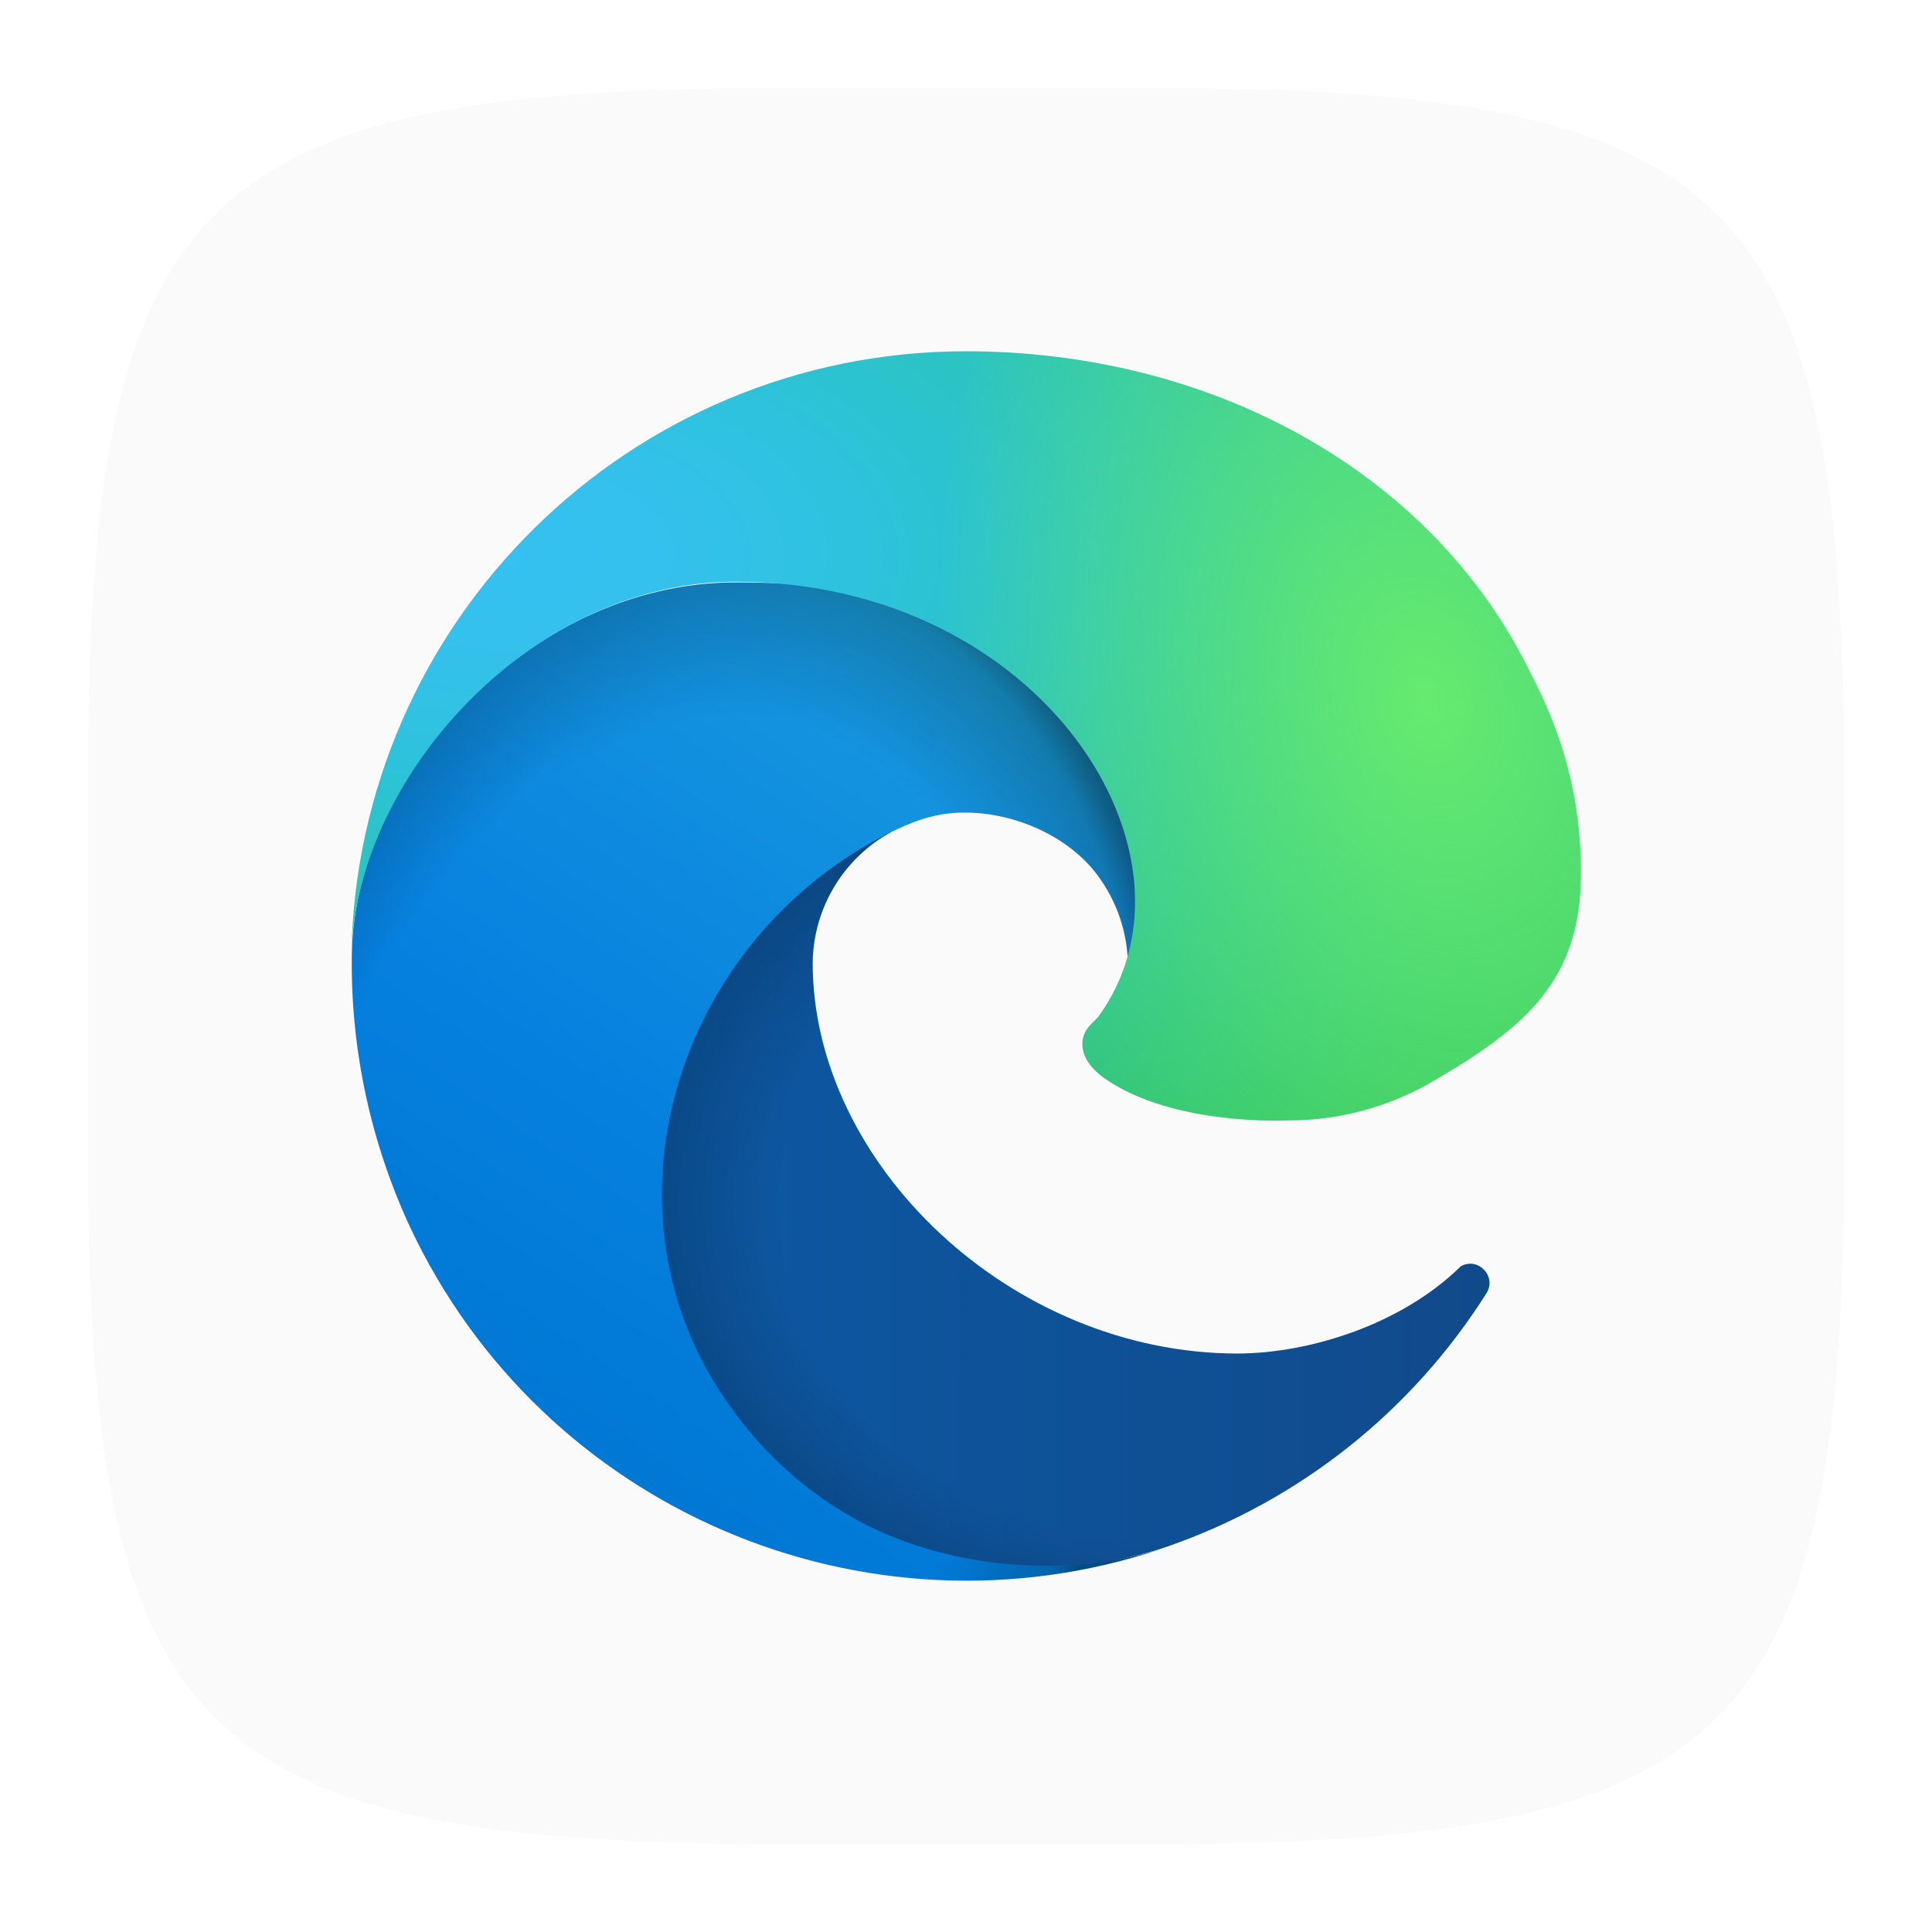
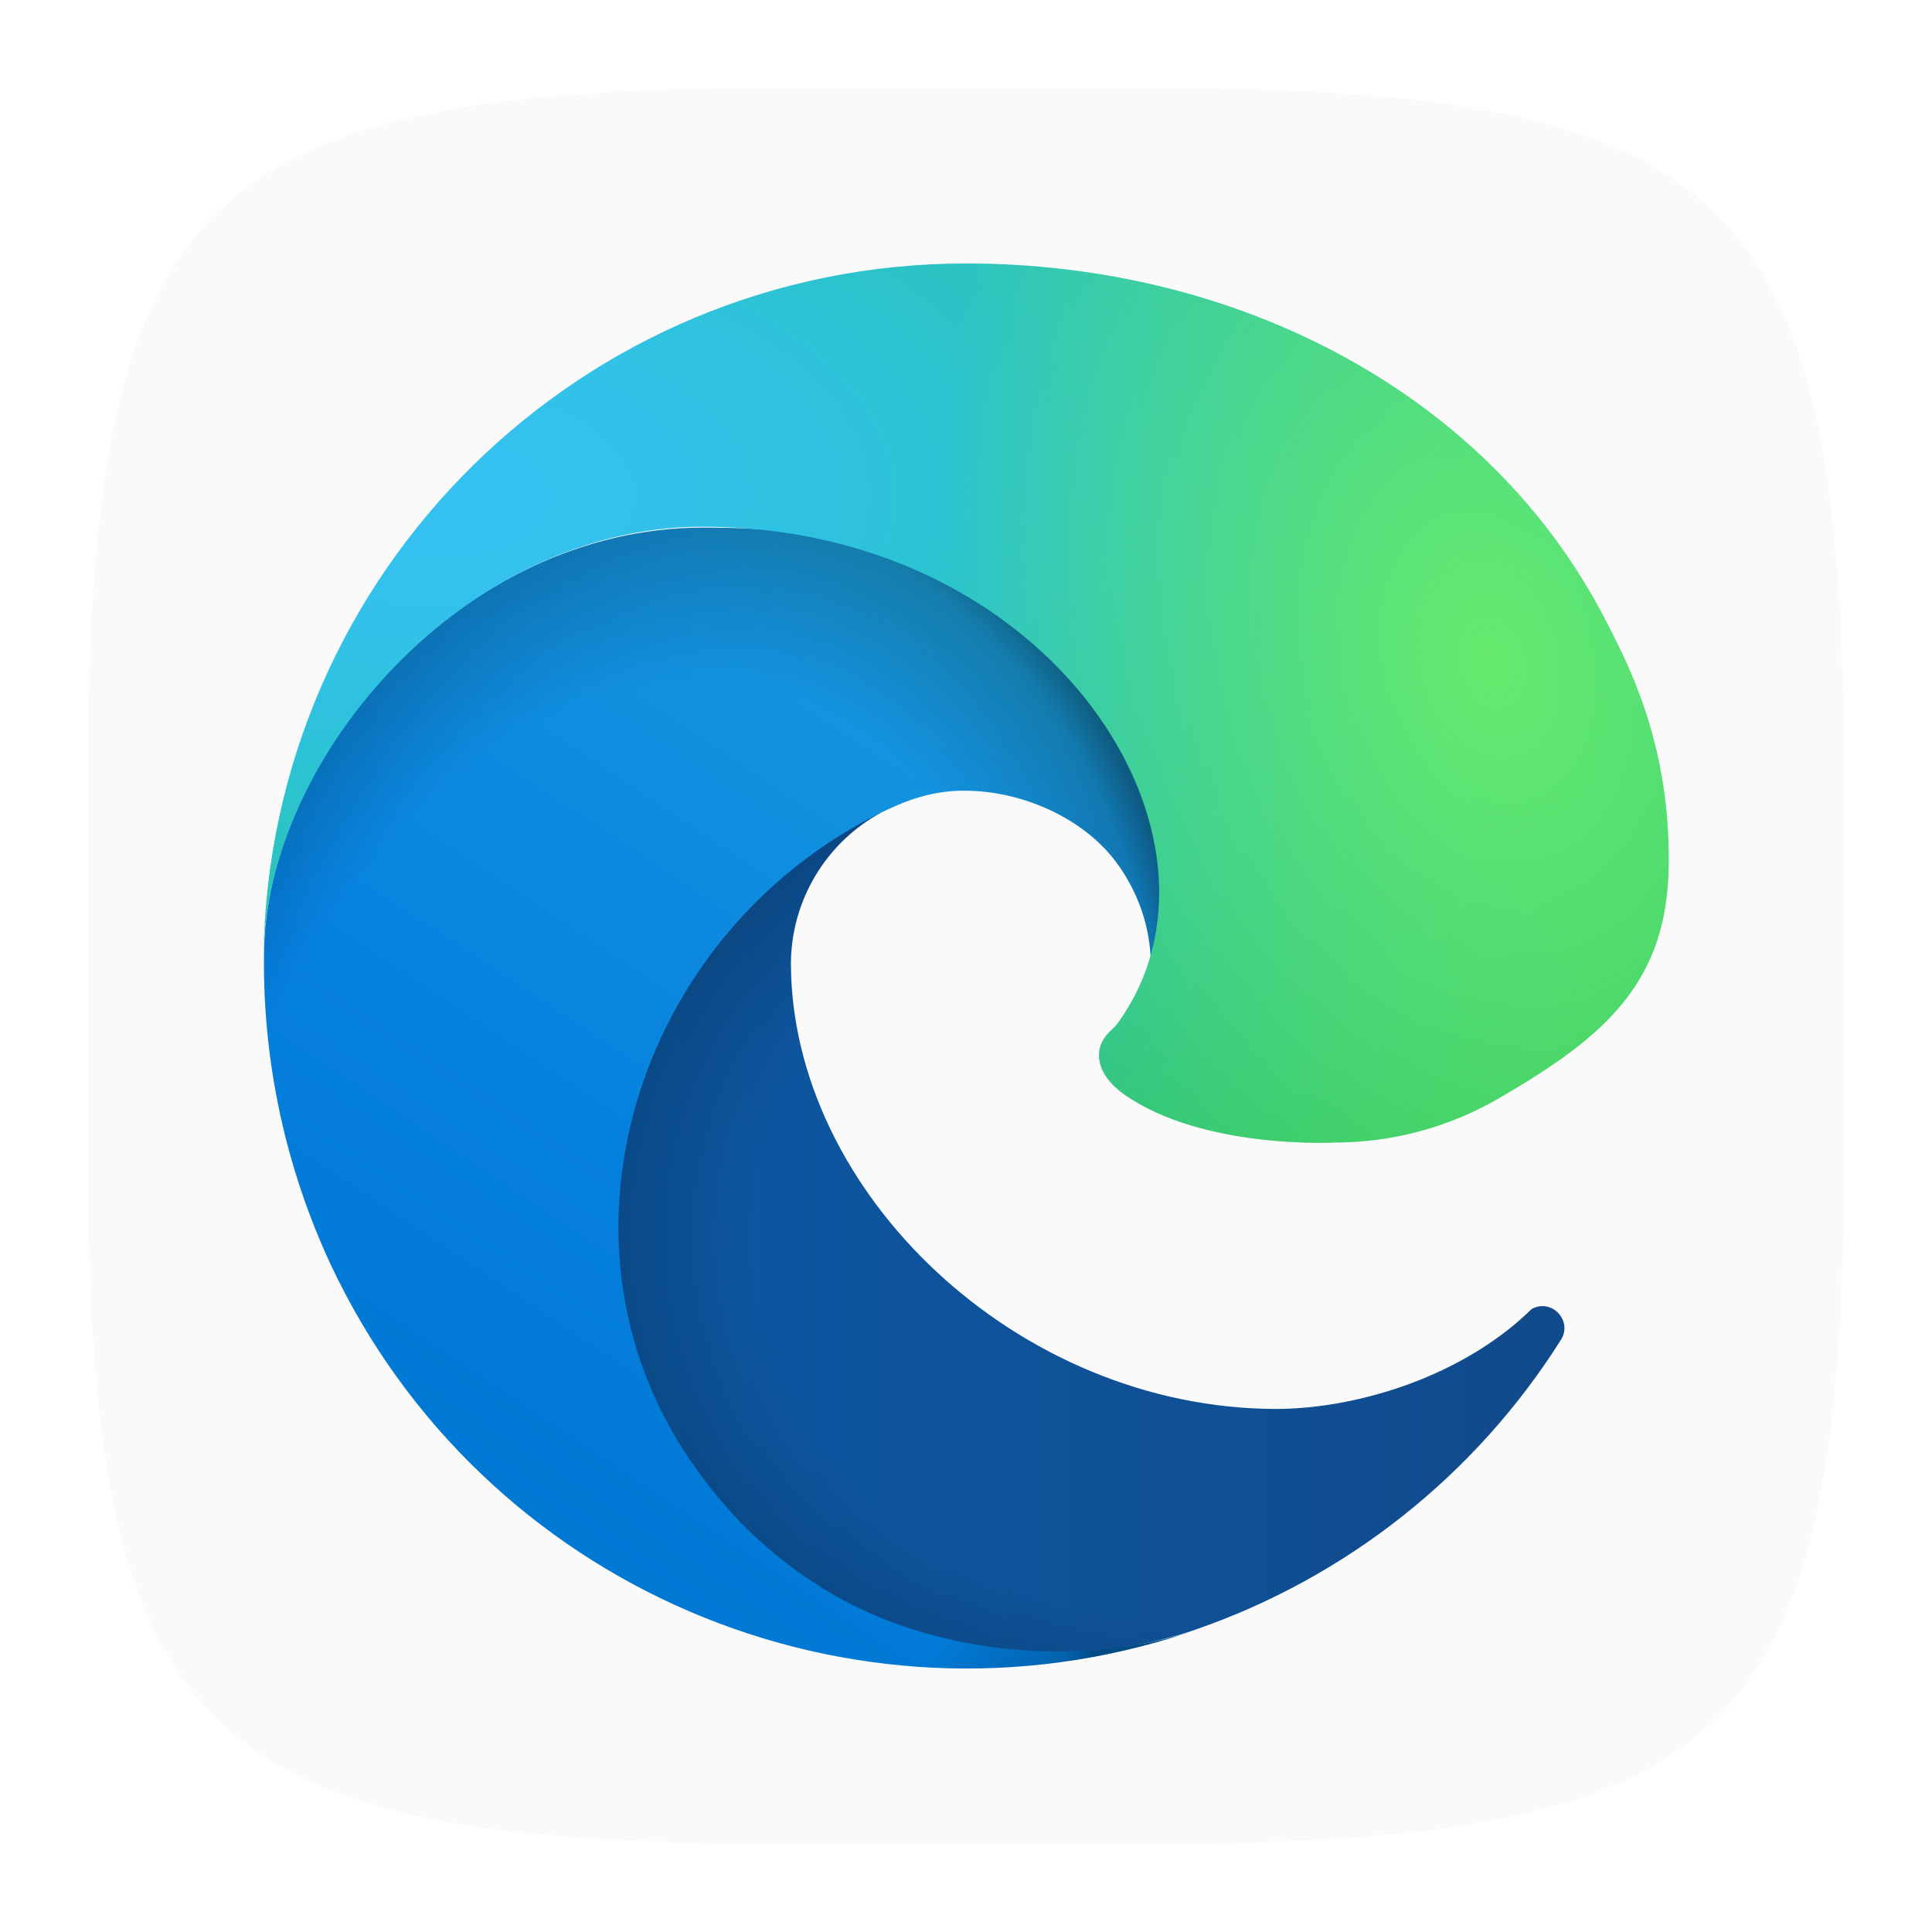
<svg xmlns="http://www.w3.org/2000/svg" xmlns:xlink="http://www.w3.org/1999/xlink" width="22" height="22" viewBox="0 0 22 22" version="1.1" id="svg5">
  <defs id="defs2">
-     <linearGradient xlink:href="#linearGradient2180" id="linearGradient6538" x1="52.98" y1="11.062" x2="64.124" y2="11.062" gradientUnits="userSpaceOnUse" gradientTransform="matrix(0.875,0,0,0.875,-39.14644,4)" />
+     <linearGradient xlink:href="#linearGradient2180" id="linearGradient6538" x1="52.98" y1="11.062" x2="64.124" y2="11.062" gradientUnits="userSpaceOnUse" gradientTransform="translate(-46.31022,3)" />
    <linearGradient id="linearGradient2180">
      <stop style="stop-color:#0c59a4;stop-opacity:1;" offset="0" id="stop2176" />
      <stop style="stop-color:#114a8b;stop-opacity:1;" offset="1" id="stop2178" />
    </linearGradient>
-     <radialGradient xlink:href="#linearGradient27818" id="radialGradient22002" cx="58.907" cy="10.507" fx="58.907" fy="10.507" r="5.572" gradientTransform="matrix(-0.01617895,0.9524318,-1.082858,-0.01839451,25.5508,-42.19595)" gradientUnits="userSpaceOnUse" />
+     <radialGradient xlink:href="#linearGradient27818" id="radialGradient22002" cx="58.907" cy="10.507" fx="58.907" fy="10.507" r="5.572" gradientTransform="matrix(-0.01849023,1.088494,-1.237551,-0.0210223,27.62948,-49.79537)" gradientUnits="userSpaceOnUse" />
    <linearGradient id="linearGradient27818">
      <stop style="stop-color:#000000;stop-opacity:0;" offset="0.72" id="stop27812" />
      <stop style="stop-color:#000000;stop-opacity:0.5;" offset="0.95" id="stop27814" />
      <stop style="stop-color:#000000;stop-opacity:1" offset="1" id="stop27816" />
    </linearGradient>
-     <linearGradient xlink:href="#linearGradient1748" id="linearGradient5078" x1="58.267" y1="4.056" x2="51.795" y2="13.789" gradientUnits="userSpaceOnUse" gradientTransform="matrix(0.875,0,0,0.875,-39.14644,4)" />
+     <linearGradient xlink:href="#linearGradient1748" id="linearGradient5078" x1="58.267" y1="4.056" x2="51.795" y2="13.789" gradientUnits="userSpaceOnUse" gradientTransform="translate(-46.31022,3)" />
    <linearGradient id="linearGradient1748">
      <stop style="stop-color:#1b9ed2;stop-opacity:1;" offset="0" id="stop1744" />
      <stop style="stop-color:#1595df;stop-opacity:1;" offset="0.15" id="stop1752" />
      <stop style="stop-color:#0680df;stop-opacity:1;" offset="0.67" id="stop1754" />
      <stop style="stop-color:#0078d4;stop-opacity:1;" offset="1" id="stop1746" />
    </linearGradient>
-     <radialGradient xlink:href="#linearGradient1360" id="radialGradient16878" cx="53.33" cy="11.518" fx="53.33" fy="11.518" r="5.265" gradientTransform="matrix(1.043092,0.2359252,-0.3454358,1.52727,-44.05715,-15.88904)" gradientUnits="userSpaceOnUse" />
+     <radialGradient xlink:href="#linearGradient1360" id="radialGradient16878" cx="53.33" cy="11.518" fx="53.33" fy="11.518" r="5.265" gradientTransform="matrix(1.192105,0.2696288,-0.3947838,1.745451,-51.92245,-19.73033)" gradientUnits="userSpaceOnUse" />
    <linearGradient id="linearGradient1360">
      <stop style="stop-color:#000000;stop-opacity:0;" offset="0.75" id="stop1356" />
      <stop style="stop-color:#000000;stop-opacity:0.498;" offset="0.95" id="stop1364" />
      <stop style="stop-color:#000000;stop-opacity:1;" offset="1" id="stop1358" />
    </linearGradient>
-     <radialGradient xlink:href="#linearGradient1290" id="radialGradient6548" cx="60.962" cy="7.331" fx="60.962" fy="7.331" r="8" gradientTransform="matrix(-2.104283,0.02154672,-0.01211994,-1.183652,134.1459,13.70435)" gradientUnits="userSpaceOnUse" />
+     <radialGradient xlink:href="#linearGradient1290" id="radialGradient6548" cx="60.962" cy="7.331" fx="60.962" fy="7.331" r="8" gradientTransform="matrix(-2.404894,0.02462482,-0.01385136,-1.352745,151.7381,14.09069)" gradientUnits="userSpaceOnUse" />
    <linearGradient id="linearGradient1290">
      <stop style="stop-color:#35c1f1;stop-opacity:1;" offset="0" id="stop1286" />
      <stop style="stop-color:#34c1ed;stop-opacity:1;" offset="0.1" id="stop1294" />
      <stop style="stop-color:#2fc2df;stop-opacity:1;" offset="0.23" id="stop1296" />
      <stop style="stop-color:#2bc3d2;stop-opacity:1;" offset="0.3" id="stop1298" />
      <stop style="stop-color:#36c752;stop-opacity:1;" offset="1" id="stop1288" />
    </linearGradient>
-     <radialGradient xlink:href="#linearGradient1280" id="radialGradient27857" gradientUnits="userSpaceOnUse" gradientTransform="matrix(-0.65499,0.1597235,-0.2311191,-0.947767,49.80358,1.607273)" cx="50.601" cy="1.808" fx="50.601" fy="1.808" r="8" />
+     <radialGradient xlink:href="#linearGradient1280" id="radialGradient27857" gradientUnits="userSpaceOnUse" gradientTransform="matrix(-0.74856,0.1825412,-0.2641361,-1.083162,55.34695,0.2654551)" cx="50.601" cy="1.808" fx="50.601" fy="1.808" r="8" />
    <linearGradient id="linearGradient1280">
      <stop style="stop-color:#66eb6e;stop-opacity:1;" offset="0" id="stop1276" />
      <stop style="stop-color:#66eb6e;stop-opacity:0;" offset="1" id="stop1278" />
    </linearGradient>
  </defs>
  <path id="path530" style="fill:#fafafa;fill-opacity:1;stroke-width:0.75;stroke-linecap:round;stroke-linejoin:round" d="M 9,1 C 2.174,1 1,2.205 1,9 v 4 c 0,6.795 1.174,8 8,8 h 4 c 6.826,0 8,-1.205 8,-8 V 9 C 21,2.205 19.826,1 13,1 Z" />
-   <path style="fill:url(#linearGradient6538);fill-opacity:1;stroke-width:0.875" class="cls-1" d="m 16.636,14.418 c -0.671,0.66 -1.711,0.991 -2.54,0.995 -2.588,0 -4.842,-2.164 -4.842,-4.448 0.007,-0.624 0.35,-1.195 0.898,-1.493 -2.34,0.098 -2.942,2.537 -2.942,3.966 0,4.04 3.723,4.449 4.526,4.449 0.433,0 1.085,-0.126 1.476,-0.249 l 0.072,-0.024 c 1.507,-0.521 2.791,-1.539 3.642,-2.887 0.122,-0.191 -0.093,-0.418 -0.291,-0.308 z" id="path2965" />
-   <path d="m 16.636,14.418 c -0.671,0.66 -1.711,0.991 -2.54,0.995 -2.588,0 -4.842,-2.164 -4.842,-4.448 0.007,-0.624 0.35,-1.195 0.898,-1.493 -2.34,0.098 -2.942,2.537 -2.942,3.966 0,4.04 3.723,4.449 4.526,4.449 0.433,0 1.085,-0.126 1.476,-0.249 l 0.072,-0.024 c 1.507,-0.521 2.791,-1.539 3.642,-2.887 0.122,-0.191 -0.093,-0.418 -0.291,-0.308 z" style="opacity:0.35;fill:url(#radialGradient22002);fill-opacity:1;stroke-width:0.875" id="path20518" />
-   <path style="fill:url(#linearGradient5078);fill-opacity:1;stroke-width:0.875" class="cls-3" d="M 9.572,17.2 C 9.084,16.897 8.661,16.501 8.328,16.033 c -1.616,-2.214 -0.634,-5.35 1.825,-6.561 0.171,-0.08 0.462,-0.226 0.85,-0.219 0.554,0.004 1.162,0.267 1.493,0.711 0.221,0.295 0.343,0.652 0.348,1.02 0,-0.011 1.25,-4.352 -4.463,-4.352 -2.401,0 -4.375,2.278 -4.375,4.276 -0.01,1.057 0.217,2.103 0.662,3.062 1.507,3.215 5.183,4.792 8.551,3.669 -1.153,0.364 -2.618,0.204 -3.643,-0.437 z" id="path2967" />
-   <path d="M 9.572,17.2 C 9.084,16.897 8.661,16.501 8.328,16.033 c -1.616,-2.214 -0.634,-5.35 1.825,-6.561 0.171,-0.08 0.462,-0.226 0.85,-0.219 0.554,0.004 1.162,0.267 1.493,0.711 0.221,0.295 0.343,0.652 0.348,1.02 0,-0.011 1.25,-4.352 -4.463,-4.352 -2.401,0 -4.375,2.278 -4.375,4.276 -0.01,1.057 0.217,2.103 0.662,3.062 1.507,3.215 5.183,4.792 8.551,3.669 -1.153,0.364 -2.618,0.204 -3.643,-0.437 z" style="opacity:0.4;fill:url(#radialGradient16878);fill-opacity:1;stroke-width:0.875" id="path15394" />
-   <path style="fill:url(#radialGradient6548);fill-opacity:1;stroke-width:0.875" class="cls-5" d="m 12.505,11.579 c -0.044,0.057 -0.18,0.137 -0.18,0.309 0,0.143 0.093,0.28 0.258,0.395 0.786,0.547 2.094,0.475 2.098,0.475 0.583,-0.001 1.154,-0.159 1.655,-0.457 1.028,-0.6 1.662,-1.141 1.664,-2.331 C 18.014,8.745 17.562,7.931 17.38,7.57 16.221,5.303 13.72,4 11,4 7.172,4 4.054,7.073 4,10.9 4.026,8.902 6.012,6.624 8.375,6.624 c 3.5,0 5.463,3.131 4.13,4.956 z" id="path2969" />
-   <path d="m 12.505,11.579 c -0.044,0.057 -0.18,0.137 -0.18,0.309 0,0.143 0.093,0.28 0.258,0.395 0.786,0.547 2.094,0.475 2.098,0.475 0.583,-0.001 1.154,-0.159 1.655,-0.457 1.028,-0.6 1.662,-1.141 1.664,-2.331 C 18.014,8.745 17.562,7.931 17.38,7.57 16.221,5.303 13.72,4 11,4 7.172,4 4.054,7.073 4,10.9 4.026,8.902 6.012,6.624 8.375,6.624 c 3.5,0 5.463,3.131 4.13,4.956 z" style="fill:url(#radialGradient27857);fill-opacity:1;stroke-width:0.875" id="path27828" />
+   <path style="fill:url(#linearGradient6538);fill-opacity:1;stroke-width:1" class="cls-1" d="m 17.441,14.906 c -0.767,0.754 -1.956,1.133 -2.902,1.138 -2.957,0 -5.533,-2.474 -5.533,-5.084 0.008,-0.713 0.401,-1.366 1.027,-1.707 -2.675,0.112 -3.362,2.899 -3.362,4.532 0,4.617 4.255,5.085 5.172,5.085 0.494,0 1.24,-0.144 1.687,-0.285 l 0.082,-0.028 c 1.722,-0.595 3.19,-1.759 4.162,-3.299 0.139,-0.219 -0.106,-0.478 -0.332,-0.352 z" id="path2965" />
+   <path d="m 17.441,14.906 c -0.767,0.754 -1.956,1.133 -2.902,1.138 -2.957,0 -5.533,-2.474 -5.533,-5.084 0.008,-0.713 0.401,-1.366 1.027,-1.707 -2.675,0.112 -3.362,2.899 -3.362,4.532 0,4.617 4.255,5.085 5.172,5.085 0.494,0 1.24,-0.144 1.687,-0.285 l 0.082,-0.028 c 1.722,-0.595 3.19,-1.759 4.162,-3.299 0.139,-0.219 -0.106,-0.478 -0.332,-0.352 z" style="opacity:0.35;fill:url(#radialGradient22002);fill-opacity:1;stroke-width:1" id="path20518" />
+   <path style="fill:url(#linearGradient5078);fill-opacity:1;stroke-width:1" class="cls-3" d="M 9.368,18.086 C 8.81,17.74 8.327,17.287 7.947,16.752 6.1,14.222 7.222,10.638 10.032,9.254 c 0.195,-0.092 0.528,-0.258 0.971,-0.25 0.633,0.005 1.327,0.305 1.706,0.812 0.252,0.337 0.392,0.745 0.397,1.166 0,-0.013 1.428,-4.974 -5.1,-4.974 -2.744,0 -5,2.603 -5,4.887 -0.011,1.208 0.248,2.404 0.757,3.499 1.722,3.674 5.923,5.477 9.773,4.194 -1.318,0.415 -2.992,0.233 -4.163,-0.5 z" id="path2967" />
+   <path d="M 9.368,18.086 C 8.81,17.74 8.327,17.287 7.947,16.752 6.1,14.222 7.222,10.638 10.032,9.254 c 0.195,-0.092 0.528,-0.258 0.971,-0.25 0.633,0.005 1.327,0.305 1.706,0.812 0.252,0.337 0.392,0.745 0.397,1.166 0,-0.013 1.428,-4.974 -5.1,-4.974 -2.744,0 -5,2.603 -5,4.887 -0.011,1.208 0.248,2.404 0.757,3.499 1.722,3.674 5.923,5.477 9.773,4.194 -1.318,0.415 -2.992,0.233 -4.163,-0.5 z" style="opacity:0.4;fill:url(#radialGradient16878);fill-opacity:1;stroke-width:1" id="path15394" />
+   <path style="fill:url(#radialGradient6548);fill-opacity:1;stroke-width:1" class="cls-5" d="m 12.72,11.662 c -0.051,0.066 -0.206,0.156 -0.206,0.354 0,0.163 0.106,0.32 0.295,0.452 0.899,0.625 2.393,0.542 2.398,0.542 0.666,-0.002 1.319,-0.182 1.892,-0.522 1.175,-0.686 1.899,-1.304 1.902,-2.665 C 19.016,8.423 18.5,7.492 18.291,7.08 16.967,4.49 14.108,3 11,3 6.625,3 3.062,6.513 3,10.886 3.03,8.603 5.3,5.998 8,5.998 12,5.998 14.243,9.576 12.72,11.662 Z" id="path2969" />
+   <path d="m 12.72,11.662 c -0.051,0.066 -0.206,0.156 -0.206,0.354 0,0.163 0.106,0.32 0.295,0.452 0.899,0.625 2.393,0.542 2.398,0.542 0.666,-0.002 1.319,-0.182 1.892,-0.522 1.175,-0.686 1.899,-1.304 1.902,-2.665 C 19.016,8.423 18.5,7.492 18.291,7.08 16.967,4.49 14.108,3 11,3 6.625,3 3.062,6.513 3,10.886 3.03,8.603 5.3,5.998 8,5.998 12,5.998 14.243,9.576 12.72,11.662 Z" style="fill:url(#radialGradient27857);fill-opacity:1;stroke-width:1" id="path27828" />
</svg>
